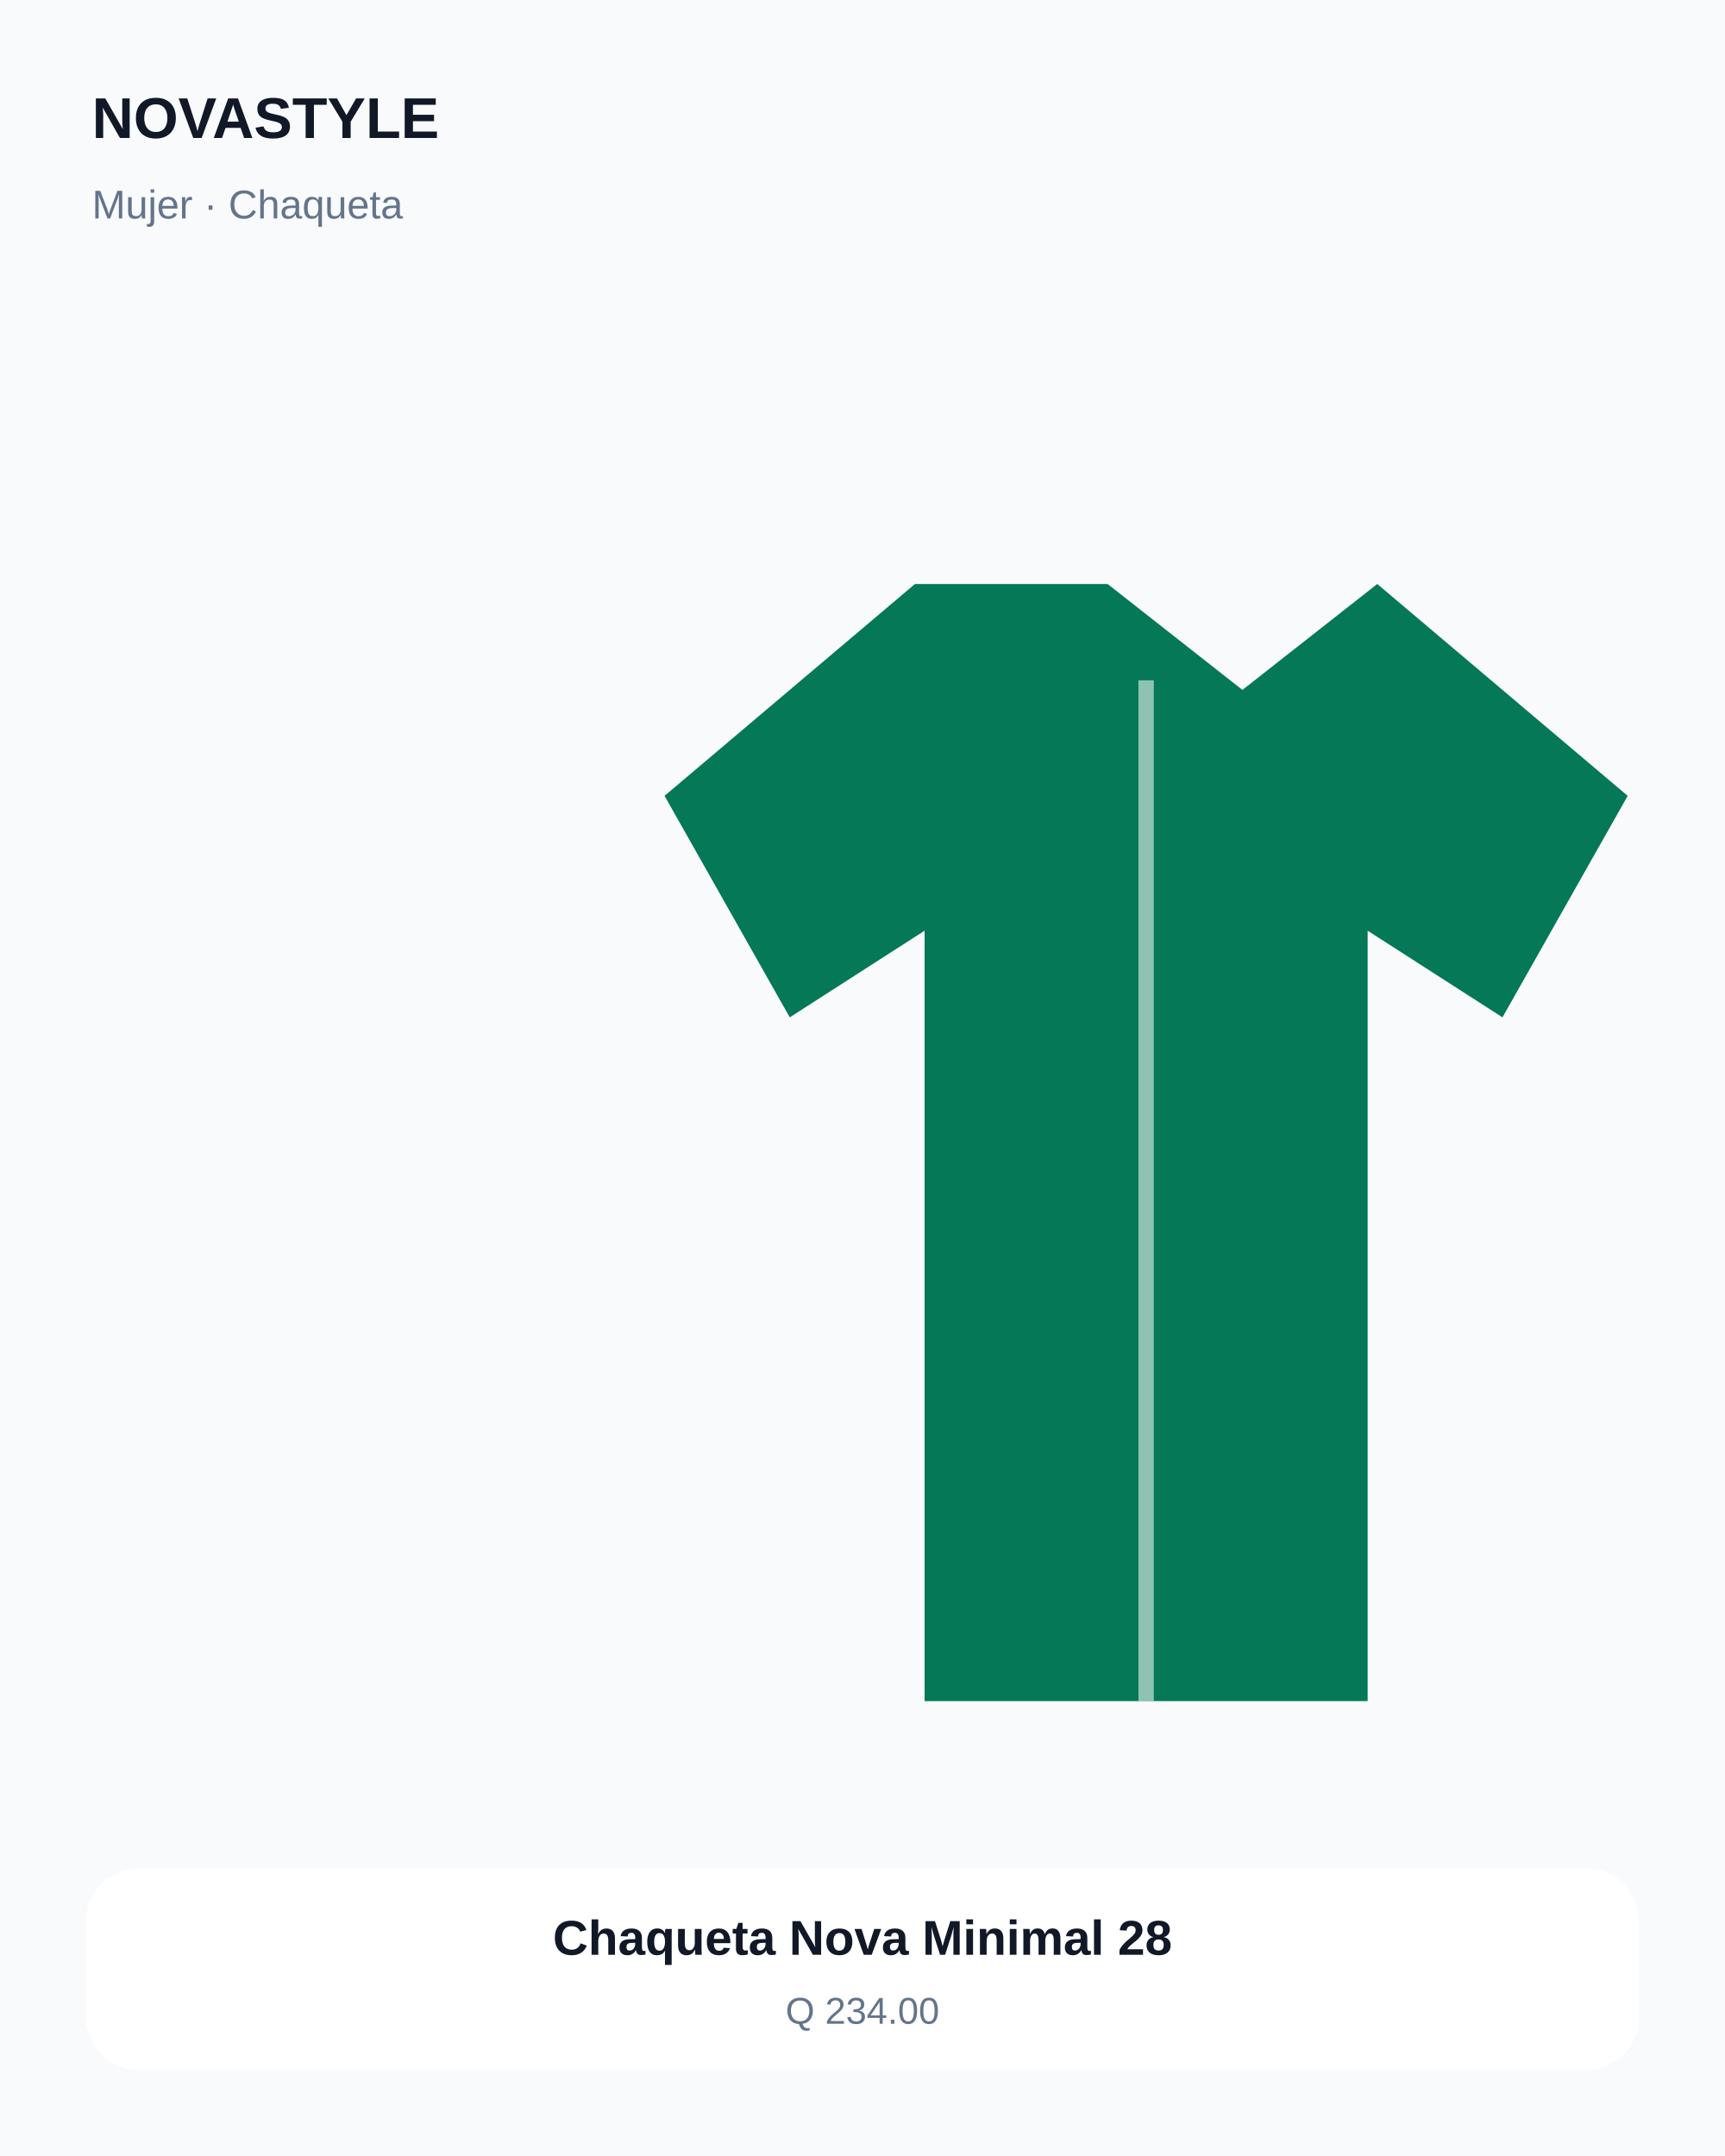
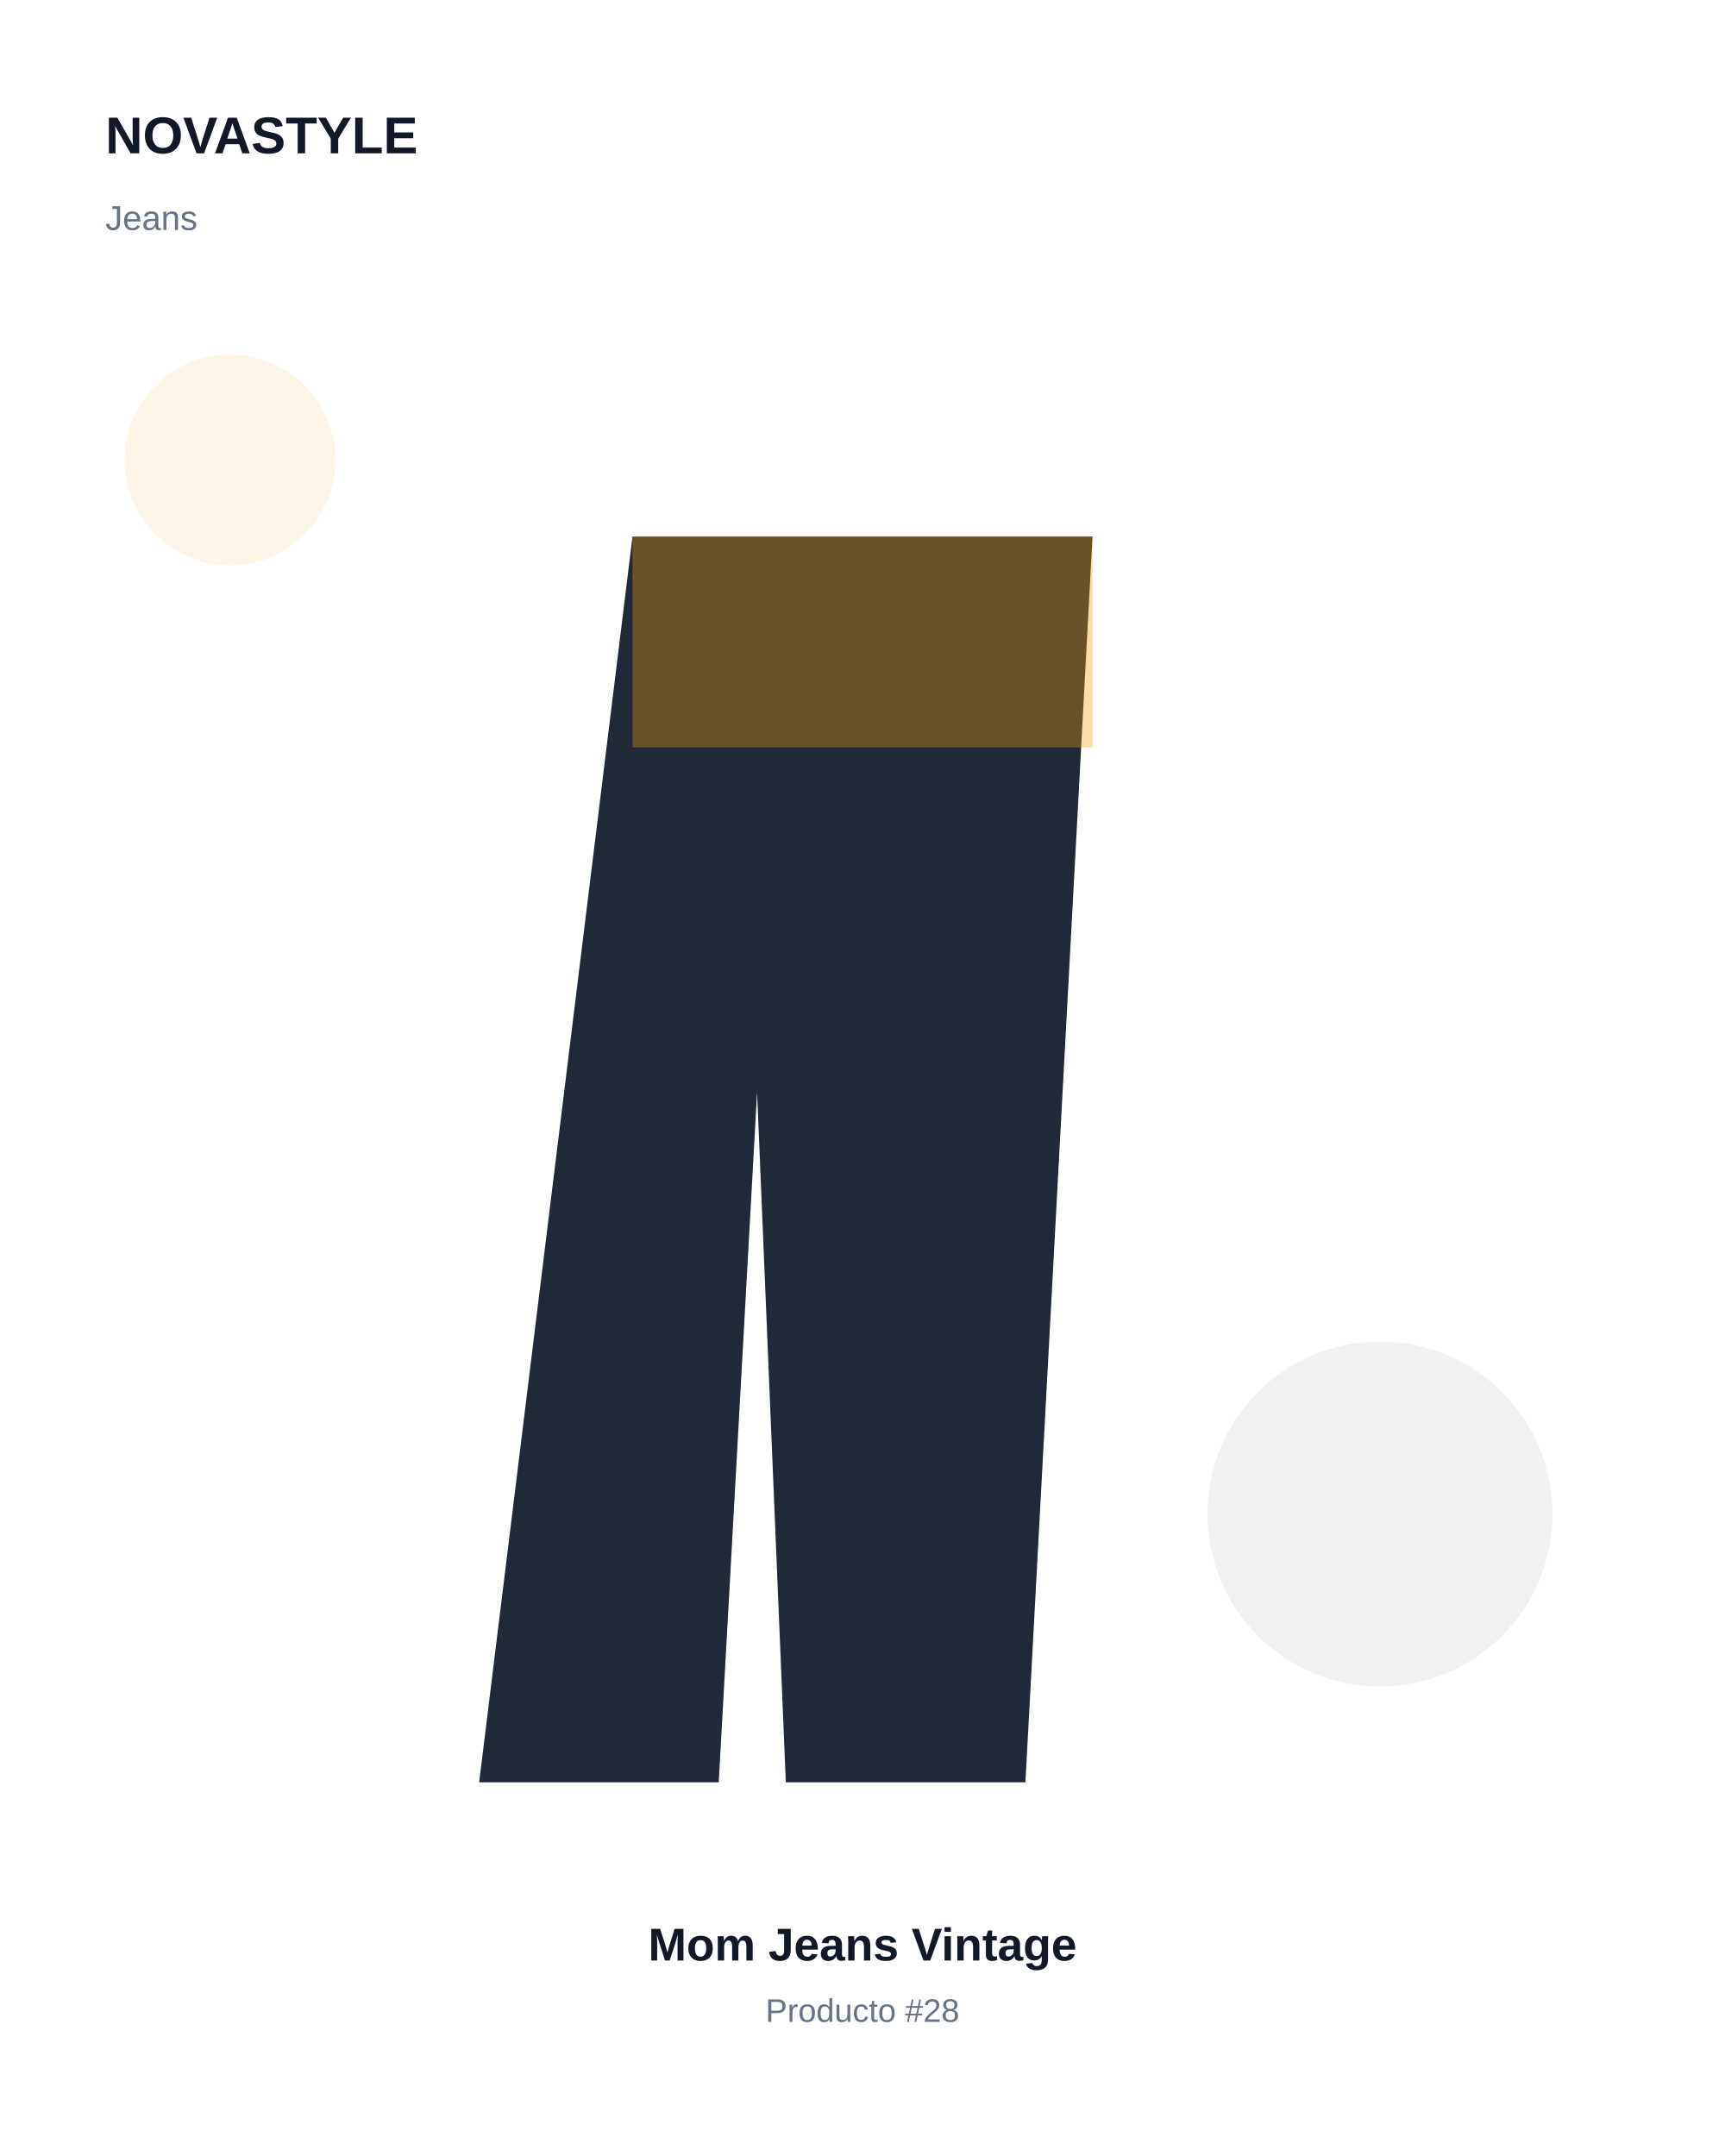
- <svg xmlns="http://www.w3.org/2000/svg" width="600" height="750" viewBox="0 0 600 750">
-   <rect width="600" height="750" fill="#f8fafc" />
-   <text x="32" y="48" font-family="Arial,sans-serif" font-size="20" font-weight="700" fill="#111827">NOVASTYLE</text>
-   <text x="32" y="76" font-family="Arial,sans-serif" font-size="14" fill="#64748b">Mujer · Chaqueta</text>
-   <g transform="translate(0,-95) scale(.67) translate(145,145)">
-     <path d="M330 300l-130 110 65 115 70-45v400h230V480l70 45 65-115-130-110-70 55-70-55z" fill="#047857" />
-     <path d="M450 350v530" stroke="white" opacity=".55" stroke-width="8" />
-   </g>
-   <rect x="30" y="650" width="540" height="70" rx="18" fill="white" />
-   <text x="300" y="680" text-anchor="middle" font-family="Arial,sans-serif" font-size="17" font-weight="700" fill="#111827">Chaqueta Nova Minimal 28</text>
-   <text x="300" y="704" text-anchor="middle" font-family="Arial,sans-serif" font-size="13" fill="#64748b">Q 234.00</text>
+ <svg xmlns="http://www.w3.org/2000/svg" width="900" height="1125" viewBox="0 0 900 1125">
+   <rect width="900" height="1125" fill="#ffffff" />
+   <circle cx="120" cy="240" r="55" fill="#f59e0b" opacity=".10" />
+   <circle cx="720" cy="790" r="90" fill="#1f2937" opacity=".07" />
+   <text x="55" y="80" font-family="Arial,sans-serif" font-size="27" font-weight="700" fill="#111827">NOVASTYLE</text>
+   <text x="55" y="120" font-family="Arial,sans-serif" font-size="18" fill="#64748b">Jeans</text>
+   <path d="M330 280h240l-35 650h-125l-15-360-20 360H250z" fill="#1f2937" />
+   <path d="M330 280h240v110H330z" fill="#f59e0b" opacity=".35" />
+   <rect x="70" y="980" width="760" height="95" rx="24" fill="white" opacity=".94" />
+   <text x="450" y="1023" text-anchor="middle" font-family="Arial,sans-serif" font-size="24" font-weight="700" fill="#111827">Mom Jeans Vintage</text>
+   <text x="450" y="1055" text-anchor="middle" font-family="Arial,sans-serif" font-size="17" fill="#64748b">Producto #28</text>
</svg>
